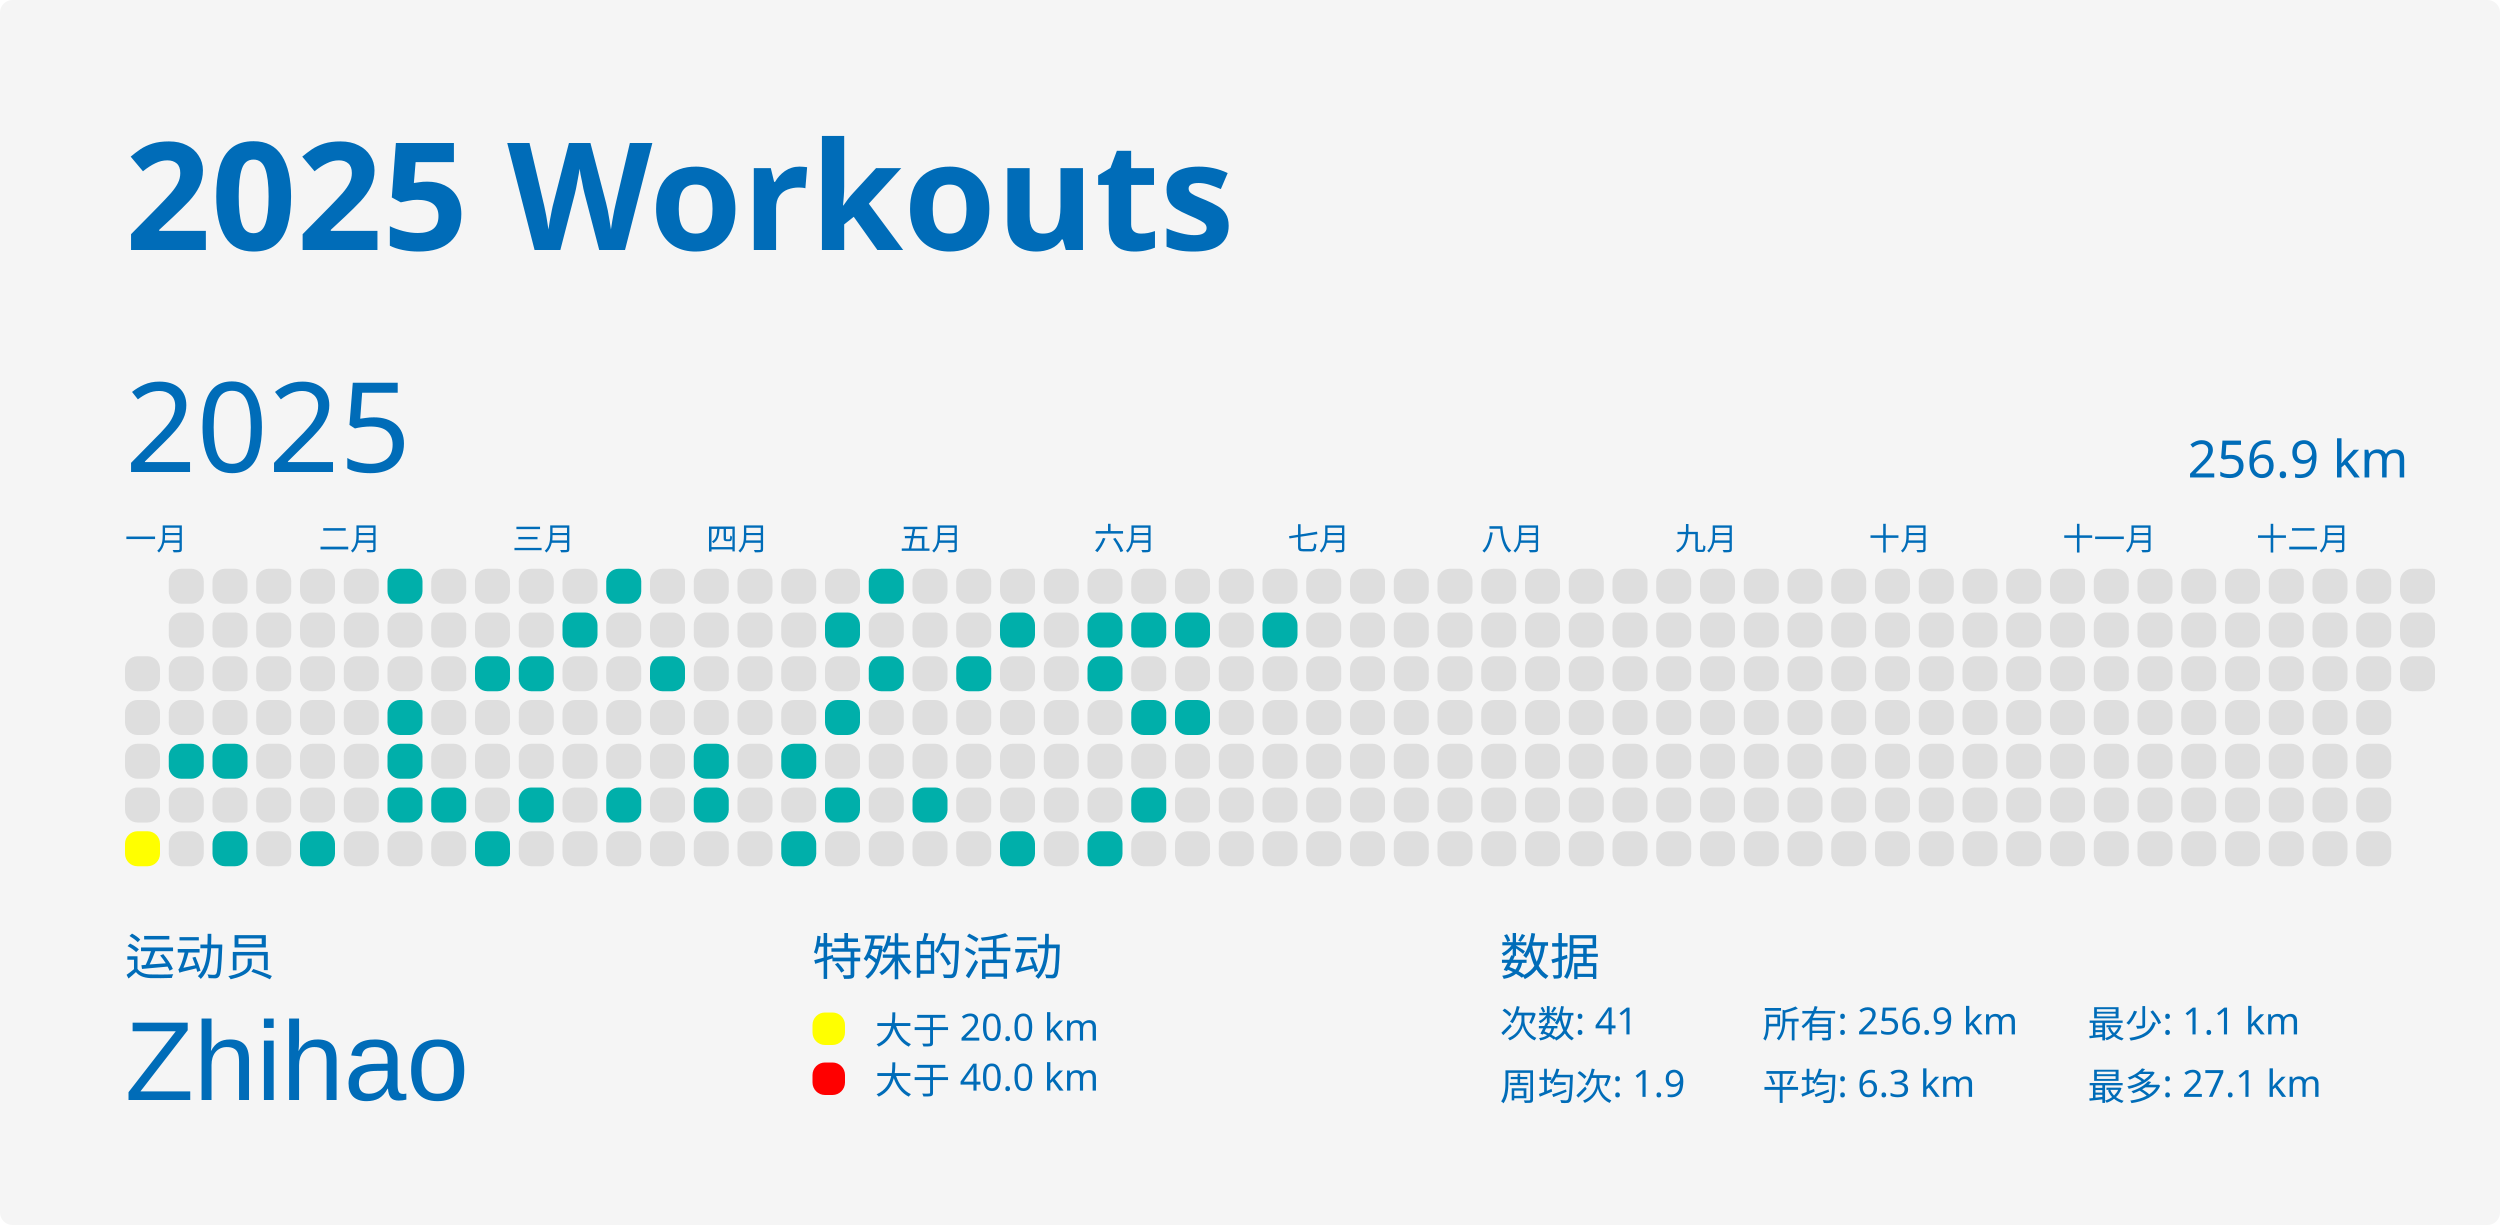
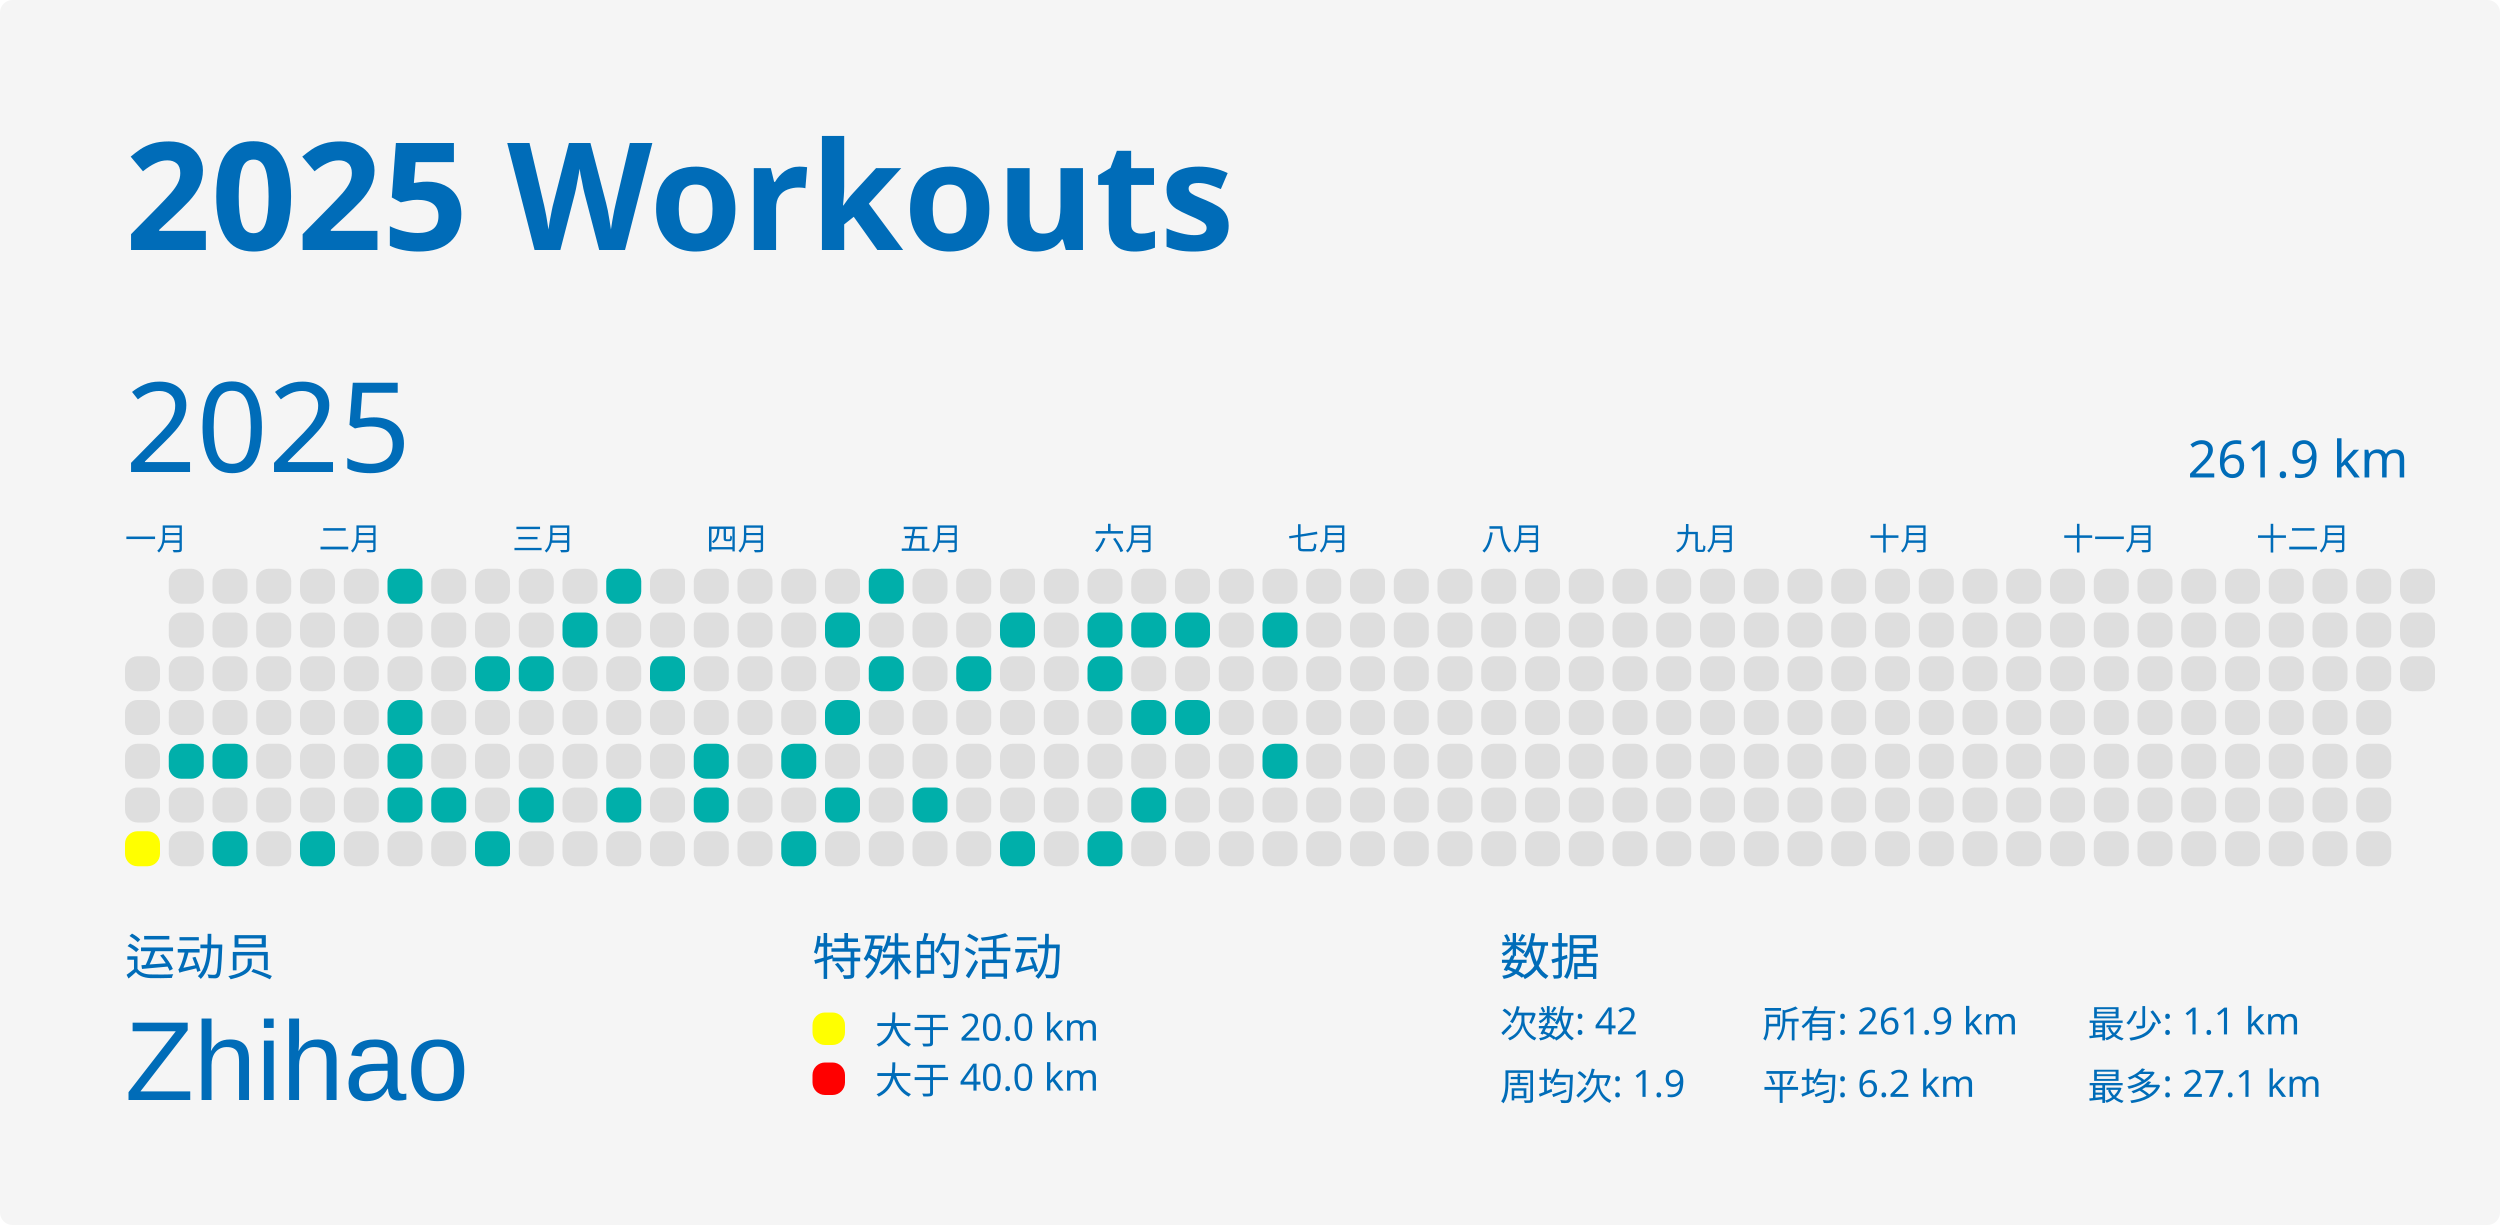
<svg xmlns="http://www.w3.org/2000/svg" baseProfile="full" height="98mm" version="1.1" viewBox="0,0,200,98" width="200mm">
  <defs />
  <rect fill="#f5f5f5" height="98" rx="1" ry="1" width="200" x="0" y="0" />
  <text fill="#006cb8" style="font-size:12px; font-family:MGI-Regular; font-weight:bold;" x="10" y="20">2025 Workouts</text>
  <text fill="#006cb8" style="font-size:4px; font-family:MGI-Regular" x="10" y="78">运动员</text>
  <text fill="#006cb8" style="font-size:9px; font-family:Arial" x="10" y="88">Zhihao</text>
  <text fill="#006cb8" style="font-size:4px; font-family:MGI-Regular" x="65" y="78">特殊的活动</text>
  <rect fill="yellow" height="2.6" rx="1" ry="1" width="2.6" x="65" y="81" />
  <text fill="#006cb8" style="font-size:3px; font-family:MGI-Regular" x="70" y="83.5">大于 20.0 km</text>
  <rect fill="red" height="2.6" rx="1" ry="1" width="2.6" x="65" y="85" />
  <text fill="#006cb8" style="font-size:3px; font-family:MGI-Regular" x="70" y="87.5">大于 40.0 km</text>
  <text fill="#006cb8" style="font-size:4px; font-family:MGI-Regular" x="120" y="78">数据</text>
-   <text fill="#006cb8" style="font-size:3px; font-family:MGI-Regular" x="120" y="83">次数: 41</text>
+   <text fill="#006cb8" style="font-size:3px; font-family:MGI-Regular" x="120" y="83">次数: 42</text>
  <text fill="#006cb8" style="font-size:3px; font-family:MGI-Regular" x="120" y="88">周均次: 1.9</text>
-   <text fill="#006cb8" style="font-size:3px; font-family:MGI-Regular" x="141" y="83">所有: 256.9 km</text>
-   <text fill="#006cb8" style="font-size:3px; font-family:MGI-Regular" x="141" y="88">平均: 6.3 km</text>
+   <text fill="#006cb8" style="font-size:3px; font-family:MGI-Regular" x="141" y="83">所有: 261.9 km</text>
+   <text fill="#006cb8" style="font-size:3px; font-family:MGI-Regular" x="141" y="88">平均: 6.2 km</text>
  <text fill="#006cb8" style="font-size:3px; font-family:MGI-Regular" x="167" y="83">最少: 1.1 km</text>
  <text fill="#006cb8" style="font-size:3px; font-family:MGI-Regular" x="167" y="88">最多: 27.1 km</text>
  <text dominant-baseline="hanging" fill="#006cb8" style="font-size:10.0px; font-family:MGI-Regular;" x="10" y="30">2025</text>
-   <text dominant-baseline="hanging" fill="#006cb8" style="font-size:4.125px; font-family:MGI-Regular;" x="175" y="35">256.9 km</text>
+   <text dominant-baseline="hanging" fill="#006cb8" style="font-size:4.125px; font-family:MGI-Regular;" x="175" y="35">261.9 km</text>
  <text fill="#006cb8" style="font-size:2.5px; font-family:MGI-Regular" x="10.0" y="44">一月</text>
  <text fill="#006cb8" style="font-size:2.5px; font-family:MGI-Regular" x="25.5" y="44">二月</text>
  <text fill="#006cb8" style="font-size:2.5px; font-family:MGI-Regular" x="41.0" y="44">三月</text>
  <text fill="#006cb8" style="font-size:2.5px; font-family:MGI-Regular" x="56.5" y="44">四月</text>
  <text fill="#006cb8" style="font-size:2.5px; font-family:MGI-Regular" x="72.0" y="44">五月</text>
  <text fill="#006cb8" style="font-size:2.5px; font-family:MGI-Regular" x="87.5" y="44">六月</text>
  <text fill="#006cb8" style="font-size:2.5px; font-family:MGI-Regular" x="103.0" y="44">七月</text>
  <text fill="#006cb8" style="font-size:2.5px; font-family:MGI-Regular" x="118.5" y="44">八月</text>
  <text fill="#006cb8" style="font-size:2.5px; font-family:MGI-Regular" x="134.0" y="44">九月</text>
  <text fill="#006cb8" style="font-size:2.5px; font-family:MGI-Regular" x="149.5" y="44">十月</text>
  <text fill="#006cb8" style="font-size:2.5px; font-family:MGI-Regular" x="165.0" y="44">十一月</text>
  <text fill="#006cb8" style="font-size:2.5px; font-family:MGI-Regular" x="180.5" y="44">十二月</text>
  <rect fill="#dedede" height="2.8" rx="1" ry="1" width="2.8" x="10.0" y="52.5" />
  <rect fill="#dedede" height="2.8" rx="1" ry="1" width="2.8" x="10.0" y="56.0" />
  <rect fill="#dedede" height="2.8" rx="1" ry="1" width="2.8" x="10.0" y="59.5" />
  <rect fill="#dedede" height="2.8" rx="1" ry="1" width="2.8" x="10.0" y="63.0" />
  <rect fill="yellow" height="2.8" rx="1" ry="1" width="2.8" x="10.0" y="66.5" />
  <rect fill="#dedede" height="2.8" rx="1" ry="1" width="2.8" x="13.5" y="45.5" />
  <rect fill="#dedede" height="2.8" rx="1" ry="1" width="2.8" x="13.5" y="49.0" />
  <rect fill="#dedede" height="2.8" rx="1" ry="1" width="2.8" x="13.5" y="52.5" />
  <rect fill="#dedede" height="2.8" rx="1" ry="1" width="2.8" x="13.5" y="56.0" />
  <rect fill="#00AFAA" height="2.8" rx="1" ry="1" width="2.8" x="13.5" y="59.5" />
  <rect fill="#dedede" height="2.8" rx="1" ry="1" width="2.8" x="13.5" y="63.0" />
  <rect fill="#dedede" height="2.8" rx="1" ry="1" width="2.8" x="13.5" y="66.5" />
  <rect fill="#dedede" height="2.8" rx="1" ry="1" width="2.8" x="17.0" y="45.5" />
  <rect fill="#dedede" height="2.8" rx="1" ry="1" width="2.8" x="17.0" y="49.0" />
  <rect fill="#dedede" height="2.8" rx="1" ry="1" width="2.8" x="17.0" y="52.5" />
  <rect fill="#dedede" height="2.8" rx="1" ry="1" width="2.8" x="17.0" y="56.0" />
  <rect fill="#00AFAA" height="2.8" rx="1" ry="1" width="2.8" x="17.0" y="59.5" />
  <rect fill="#dedede" height="2.8" rx="1" ry="1" width="2.8" x="17.0" y="63.0" />
  <rect fill="#00AFAA" height="2.8" rx="1" ry="1" width="2.8" x="17.0" y="66.5" />
  <rect fill="#dedede" height="2.8" rx="1" ry="1" width="2.8" x="20.5" y="45.5" />
  <rect fill="#dedede" height="2.8" rx="1" ry="1" width="2.8" x="20.5" y="49.0" />
  <rect fill="#dedede" height="2.8" rx="1" ry="1" width="2.8" x="20.5" y="52.5" />
  <rect fill="#dedede" height="2.8" rx="1" ry="1" width="2.8" x="20.5" y="56.0" />
  <rect fill="#dedede" height="2.8" rx="1" ry="1" width="2.8" x="20.5" y="59.5" />
  <rect fill="#dedede" height="2.8" rx="1" ry="1" width="2.8" x="20.5" y="63.0" />
  <rect fill="#dedede" height="2.8" rx="1" ry="1" width="2.8" x="20.5" y="66.5" />
  <rect fill="#dedede" height="2.8" rx="1" ry="1" width="2.8" x="24.0" y="45.5" />
  <rect fill="#dedede" height="2.8" rx="1" ry="1" width="2.8" x="24.0" y="49.0" />
  <rect fill="#dedede" height="2.8" rx="1" ry="1" width="2.8" x="24.0" y="52.5" />
  <rect fill="#dedede" height="2.8" rx="1" ry="1" width="2.8" x="24.0" y="56.0" />
  <rect fill="#dedede" height="2.8" rx="1" ry="1" width="2.8" x="24.0" y="59.5" />
  <rect fill="#dedede" height="2.8" rx="1" ry="1" width="2.8" x="24.0" y="63.0" />
  <rect fill="#00AFAA" height="2.8" rx="1" ry="1" width="2.8" x="24.0" y="66.5" />
  <rect fill="#dedede" height="2.8" rx="1" ry="1" width="2.8" x="27.5" y="45.5" />
  <rect fill="#dedede" height="2.8" rx="1" ry="1" width="2.8" x="27.5" y="49.0" />
  <rect fill="#dedede" height="2.8" rx="1" ry="1" width="2.8" x="27.5" y="52.5" />
  <rect fill="#dedede" height="2.8" rx="1" ry="1" width="2.8" x="27.5" y="56.0" />
  <rect fill="#dedede" height="2.8" rx="1" ry="1" width="2.8" x="27.5" y="59.5" />
  <rect fill="#dedede" height="2.8" rx="1" ry="1" width="2.8" x="27.5" y="63.0" />
  <rect fill="#dedede" height="2.8" rx="1" ry="1" width="2.8" x="27.5" y="66.5" />
  <rect fill="#00AFAA" height="2.8" rx="1" ry="1" width="2.8" x="31.0" y="45.5" />
  <rect fill="#dedede" height="2.8" rx="1" ry="1" width="2.8" x="31.0" y="49.0" />
  <rect fill="#dedede" height="2.8" rx="1" ry="1" width="2.8" x="31.0" y="52.5" />
  <rect fill="#00AFAA" height="2.8" rx="1" ry="1" width="2.8" x="31.0" y="56.0" />
  <rect fill="#00AFAA" height="2.8" rx="1" ry="1" width="2.8" x="31.0" y="59.5" />
  <rect fill="#00AFAA" height="2.8" rx="1" ry="1" width="2.8" x="31.0" y="63.0" />
  <rect fill="#dedede" height="2.8" rx="1" ry="1" width="2.8" x="31.0" y="66.5" />
  <rect fill="#dedede" height="2.8" rx="1" ry="1" width="2.8" x="34.5" y="45.5" />
  <rect fill="#dedede" height="2.8" rx="1" ry="1" width="2.8" x="34.5" y="49.0" />
  <rect fill="#dedede" height="2.8" rx="1" ry="1" width="2.8" x="34.5" y="52.5" />
  <rect fill="#dedede" height="2.8" rx="1" ry="1" width="2.8" x="34.5" y="56.0" />
  <rect fill="#dedede" height="2.8" rx="1" ry="1" width="2.8" x="34.5" y="59.5" />
  <rect fill="#00AFAA" height="2.8" rx="1" ry="1" width="2.8" x="34.5" y="63.0" />
  <rect fill="#dedede" height="2.8" rx="1" ry="1" width="2.8" x="34.5" y="66.5" />
  <rect fill="#dedede" height="2.8" rx="1" ry="1" width="2.8" x="38.0" y="45.5" />
  <rect fill="#dedede" height="2.8" rx="1" ry="1" width="2.8" x="38.0" y="49.0" />
  <rect fill="#00AFAA" height="2.8" rx="1" ry="1" width="2.8" x="38.0" y="52.5" />
  <rect fill="#dedede" height="2.8" rx="1" ry="1" width="2.8" x="38.0" y="56.0" />
  <rect fill="#dedede" height="2.8" rx="1" ry="1" width="2.8" x="38.0" y="59.5" />
  <rect fill="#dedede" height="2.8" rx="1" ry="1" width="2.8" x="38.0" y="63.0" />
  <rect fill="#00AFAA" height="2.8" rx="1" ry="1" width="2.8" x="38.0" y="66.5" />
  <rect fill="#dedede" height="2.8" rx="1" ry="1" width="2.8" x="41.5" y="45.5" />
  <rect fill="#dedede" height="2.8" rx="1" ry="1" width="2.8" x="41.5" y="49.0" />
  <rect fill="#00AFAA" height="2.8" rx="1" ry="1" width="2.8" x="41.5" y="52.5" />
  <rect fill="#dedede" height="2.8" rx="1" ry="1" width="2.8" x="41.5" y="56.0" />
  <rect fill="#dedede" height="2.8" rx="1" ry="1" width="2.8" x="41.5" y="59.5" />
  <rect fill="#00AFAA" height="2.8" rx="1" ry="1" width="2.8" x="41.5" y="63.0" />
  <rect fill="#dedede" height="2.8" rx="1" ry="1" width="2.8" x="41.5" y="66.5" />
  <rect fill="#dedede" height="2.8" rx="1" ry="1" width="2.8" x="45.0" y="45.5" />
  <rect fill="#00AFAA" height="2.8" rx="1" ry="1" width="2.8" x="45.0" y="49.0" />
  <rect fill="#dedede" height="2.8" rx="1" ry="1" width="2.8" x="45.0" y="52.5" />
  <rect fill="#dedede" height="2.8" rx="1" ry="1" width="2.8" x="45.0" y="56.0" />
  <rect fill="#dedede" height="2.8" rx="1" ry="1" width="2.8" x="45.0" y="59.5" />
  <rect fill="#dedede" height="2.8" rx="1" ry="1" width="2.8" x="45.0" y="63.0" />
  <rect fill="#dedede" height="2.8" rx="1" ry="1" width="2.8" x="45.0" y="66.5" />
  <rect fill="#00AFAA" height="2.8" rx="1" ry="1" width="2.8" x="48.5" y="45.5" />
  <rect fill="#dedede" height="2.8" rx="1" ry="1" width="2.8" x="48.5" y="49.0" />
  <rect fill="#dedede" height="2.8" rx="1" ry="1" width="2.8" x="48.5" y="52.5" />
  <rect fill="#dedede" height="2.8" rx="1" ry="1" width="2.8" x="48.5" y="56.0" />
  <rect fill="#dedede" height="2.8" rx="1" ry="1" width="2.8" x="48.5" y="59.5" />
  <rect fill="#00AFAA" height="2.8" rx="1" ry="1" width="2.8" x="48.5" y="63.0" />
  <rect fill="#dedede" height="2.8" rx="1" ry="1" width="2.8" x="48.5" y="66.5" />
  <rect fill="#dedede" height="2.8" rx="1" ry="1" width="2.8" x="52.0" y="45.5" />
  <rect fill="#dedede" height="2.8" rx="1" ry="1" width="2.8" x="52.0" y="49.0" />
  <rect fill="#00AFAA" height="2.8" rx="1" ry="1" width="2.8" x="52.0" y="52.5" />
  <rect fill="#dedede" height="2.8" rx="1" ry="1" width="2.8" x="52.0" y="56.0" />
  <rect fill="#dedede" height="2.8" rx="1" ry="1" width="2.8" x="52.0" y="59.5" />
  <rect fill="#dedede" height="2.8" rx="1" ry="1" width="2.8" x="52.0" y="63.0" />
  <rect fill="#dedede" height="2.8" rx="1" ry="1" width="2.8" x="52.0" y="66.5" />
  <rect fill="#dedede" height="2.8" rx="1" ry="1" width="2.8" x="55.5" y="45.5" />
  <rect fill="#dedede" height="2.8" rx="1" ry="1" width="2.8" x="55.5" y="49.0" />
  <rect fill="#dedede" height="2.8" rx="1" ry="1" width="2.8" x="55.5" y="52.5" />
  <rect fill="#dedede" height="2.8" rx="1" ry="1" width="2.8" x="55.5" y="56.0" />
  <rect fill="#00AFAA" height="2.8" rx="1" ry="1" width="2.8" x="55.5" y="59.5" />
  <rect fill="#00AFAA" height="2.8" rx="1" ry="1" width="2.8" x="55.5" y="63.0" />
  <rect fill="#dedede" height="2.8" rx="1" ry="1" width="2.8" x="55.5" y="66.5" />
  <rect fill="#dedede" height="2.8" rx="1" ry="1" width="2.8" x="59.0" y="45.5" />
  <rect fill="#dedede" height="2.8" rx="1" ry="1" width="2.8" x="59.0" y="49.0" />
  <rect fill="#dedede" height="2.8" rx="1" ry="1" width="2.8" x="59.0" y="52.5" />
  <rect fill="#dedede" height="2.8" rx="1" ry="1" width="2.8" x="59.0" y="56.0" />
  <rect fill="#dedede" height="2.8" rx="1" ry="1" width="2.8" x="59.0" y="59.5" />
  <rect fill="#dedede" height="2.8" rx="1" ry="1" width="2.8" x="59.0" y="63.0" />
  <rect fill="#dedede" height="2.8" rx="1" ry="1" width="2.8" x="59.0" y="66.5" />
  <rect fill="#dedede" height="2.8" rx="1" ry="1" width="2.8" x="62.5" y="45.5" />
  <rect fill="#dedede" height="2.8" rx="1" ry="1" width="2.8" x="62.5" y="49.0" />
  <rect fill="#dedede" height="2.8" rx="1" ry="1" width="2.8" x="62.5" y="52.5" />
  <rect fill="#dedede" height="2.8" rx="1" ry="1" width="2.8" x="62.5" y="56.0" />
  <rect fill="#00AFAA" height="2.8" rx="1" ry="1" width="2.8" x="62.5" y="59.5" />
  <rect fill="#dedede" height="2.8" rx="1" ry="1" width="2.8" x="62.5" y="63.0" />
  <rect fill="#00AFAA" height="2.8" rx="1" ry="1" width="2.8" x="62.5" y="66.5" />
  <rect fill="#dedede" height="2.8" rx="1" ry="1" width="2.8" x="66.0" y="45.5" />
  <rect fill="#00AFAA" height="2.8" rx="1" ry="1" width="2.8" x="66.0" y="49.0" />
  <rect fill="#dedede" height="2.8" rx="1" ry="1" width="2.8" x="66.0" y="52.5" />
  <rect fill="#00AFAA" height="2.8" rx="1" ry="1" width="2.8" x="66.0" y="56.0" />
  <rect fill="#dedede" height="2.8" rx="1" ry="1" width="2.8" x="66.0" y="59.5" />
  <rect fill="#00AFAA" height="2.8" rx="1" ry="1" width="2.8" x="66.0" y="63.0" />
  <rect fill="#dedede" height="2.8" rx="1" ry="1" width="2.8" x="66.0" y="66.5" />
  <rect fill="#00AFAA" height="2.8" rx="1" ry="1" width="2.8" x="69.5" y="45.5" />
  <rect fill="#dedede" height="2.8" rx="1" ry="1" width="2.8" x="69.5" y="49.0" />
  <rect fill="#00AFAA" height="2.8" rx="1" ry="1" width="2.8" x="69.5" y="52.5" />
  <rect fill="#dedede" height="2.8" rx="1" ry="1" width="2.8" x="69.5" y="56.0" />
  <rect fill="#dedede" height="2.8" rx="1" ry="1" width="2.8" x="69.5" y="59.5" />
  <rect fill="#dedede" height="2.8" rx="1" ry="1" width="2.8" x="69.5" y="63.0" />
  <rect fill="#dedede" height="2.8" rx="1" ry="1" width="2.8" x="69.5" y="66.5" />
  <rect fill="#dedede" height="2.8" rx="1" ry="1" width="2.8" x="73.0" y="45.5" />
  <rect fill="#dedede" height="2.8" rx="1" ry="1" width="2.8" x="73.0" y="49.0" />
  <rect fill="#dedede" height="2.8" rx="1" ry="1" width="2.8" x="73.0" y="52.5" />
  <rect fill="#dedede" height="2.8" rx="1" ry="1" width="2.8" x="73.0" y="56.0" />
  <rect fill="#dedede" height="2.8" rx="1" ry="1" width="2.8" x="73.0" y="59.5" />
  <rect fill="#00AFAA" height="2.8" rx="1" ry="1" width="2.8" x="73.0" y="63.0" />
  <rect fill="#dedede" height="2.8" rx="1" ry="1" width="2.8" x="73.0" y="66.5" />
  <rect fill="#dedede" height="2.8" rx="1" ry="1" width="2.8" x="76.5" y="45.5" />
  <rect fill="#dedede" height="2.8" rx="1" ry="1" width="2.8" x="76.5" y="49.0" />
  <rect fill="#00AFAA" height="2.8" rx="1" ry="1" width="2.8" x="76.5" y="52.5" />
  <rect fill="#dedede" height="2.8" rx="1" ry="1" width="2.8" x="76.5" y="56.0" />
  <rect fill="#dedede" height="2.8" rx="1" ry="1" width="2.8" x="76.5" y="59.5" />
  <rect fill="#dedede" height="2.8" rx="1" ry="1" width="2.8" x="76.5" y="63.0" />
  <rect fill="#dedede" height="2.8" rx="1" ry="1" width="2.8" x="76.5" y="66.5" />
  <rect fill="#dedede" height="2.8" rx="1" ry="1" width="2.8" x="80.0" y="45.5" />
  <rect fill="#00AFAA" height="2.8" rx="1" ry="1" width="2.8" x="80.0" y="49.0" />
  <rect fill="#dedede" height="2.8" rx="1" ry="1" width="2.8" x="80.0" y="52.5" />
  <rect fill="#dedede" height="2.8" rx="1" ry="1" width="2.8" x="80.0" y="56.0" />
  <rect fill="#dedede" height="2.8" rx="1" ry="1" width="2.8" x="80.0" y="59.5" />
  <rect fill="#dedede" height="2.8" rx="1" ry="1" width="2.8" x="80.0" y="63.0" />
  <rect fill="#00AFAA" height="2.8" rx="1" ry="1" width="2.8" x="80.0" y="66.5" />
  <rect fill="#dedede" height="2.8" rx="1" ry="1" width="2.8" x="83.5" y="45.5" />
  <rect fill="#dedede" height="2.8" rx="1" ry="1" width="2.8" x="83.5" y="49.0" />
  <rect fill="#dedede" height="2.8" rx="1" ry="1" width="2.8" x="83.5" y="52.5" />
  <rect fill="#dedede" height="2.8" rx="1" ry="1" width="2.8" x="83.5" y="56.0" />
  <rect fill="#dedede" height="2.8" rx="1" ry="1" width="2.8" x="83.5" y="59.5" />
  <rect fill="#dedede" height="2.8" rx="1" ry="1" width="2.8" x="83.5" y="63.0" />
  <rect fill="#dedede" height="2.8" rx="1" ry="1" width="2.8" x="83.5" y="66.5" />
  <rect fill="#dedede" height="2.8" rx="1" ry="1" width="2.8" x="87.0" y="45.5" />
  <rect fill="#00AFAA" height="2.8" rx="1" ry="1" width="2.8" x="87.0" y="49.0" />
  <rect fill="#00AFAA" height="2.8" rx="1" ry="1" width="2.8" x="87.0" y="52.5" />
  <rect fill="#dedede" height="2.8" rx="1" ry="1" width="2.8" x="87.0" y="56.0" />
  <rect fill="#dedede" height="2.8" rx="1" ry="1" width="2.8" x="87.0" y="59.5" />
  <rect fill="#dedede" height="2.8" rx="1" ry="1" width="2.8" x="87.0" y="63.0" />
  <rect fill="#00AFAA" height="2.8" rx="1" ry="1" width="2.8" x="87.0" y="66.5" />
  <rect fill="#dedede" height="2.8" rx="1" ry="1" width="2.8" x="90.5" y="45.5" />
  <rect fill="#00AFAA" height="2.8" rx="1" ry="1" width="2.8" x="90.5" y="49.0" />
  <rect fill="#dedede" height="2.8" rx="1" ry="1" width="2.8" x="90.5" y="52.5" />
  <rect fill="#00AFAA" height="2.8" rx="1" ry="1" width="2.8" x="90.5" y="56.0" />
  <rect fill="#dedede" height="2.8" rx="1" ry="1" width="2.8" x="90.5" y="59.5" />
  <rect fill="#00AFAA" height="2.8" rx="1" ry="1" width="2.8" x="90.5" y="63.0" />
  <rect fill="#dedede" height="2.8" rx="1" ry="1" width="2.8" x="90.5" y="66.5" />
  <rect fill="#dedede" height="2.8" rx="1" ry="1" width="2.8" x="94.0" y="45.5" />
  <rect fill="#00AFAA" height="2.8" rx="1" ry="1" width="2.8" x="94.0" y="49.0" />
  <rect fill="#dedede" height="2.8" rx="1" ry="1" width="2.8" x="94.0" y="52.5" />
  <rect fill="#00AFAA" height="2.8" rx="1" ry="1" width="2.8" x="94.0" y="56.0" />
  <rect fill="#dedede" height="2.8" rx="1" ry="1" width="2.8" x="94.0" y="59.5" />
  <rect fill="#dedede" height="2.8" rx="1" ry="1" width="2.8" x="94.0" y="63.0" />
  <rect fill="#dedede" height="2.8" rx="1" ry="1" width="2.8" x="94.0" y="66.5" />
  <rect fill="#dedede" height="2.8" rx="1" ry="1" width="2.8" x="97.5" y="45.5" />
  <rect fill="#dedede" height="2.8" rx="1" ry="1" width="2.8" x="97.5" y="49.0" />
  <rect fill="#dedede" height="2.8" rx="1" ry="1" width="2.8" x="97.5" y="52.5" />
  <rect fill="#dedede" height="2.8" rx="1" ry="1" width="2.8" x="97.5" y="56.0" />
  <rect fill="#dedede" height="2.8" rx="1" ry="1" width="2.8" x="97.5" y="59.5" />
  <rect fill="#dedede" height="2.8" rx="1" ry="1" width="2.8" x="97.5" y="63.0" />
  <rect fill="#dedede" height="2.8" rx="1" ry="1" width="2.8" x="97.5" y="66.5" />
  <rect fill="#dedede" height="2.8" rx="1" ry="1" width="2.8" x="101.0" y="45.5" />
  <rect fill="#00AFAA" height="2.8" rx="1" ry="1" width="2.8" x="101.0" y="49.0" />
  <rect fill="#dedede" height="2.8" rx="1" ry="1" width="2.8" x="101.0" y="52.5" />
  <rect fill="#dedede" height="2.8" rx="1" ry="1" width="2.8" x="101.0" y="56.0" />
-   <rect fill="#dedede" height="2.8" rx="1" ry="1" width="2.8" x="101.0" y="59.5" />
+   <rect fill="#00AFAA" height="2.8" rx="1" ry="1" width="2.8" x="101.0" y="59.5" />
  <rect fill="#dedede" height="2.8" rx="1" ry="1" width="2.8" x="101.0" y="63.0" />
  <rect fill="#dedede" height="2.8" rx="1" ry="1" width="2.8" x="101.0" y="66.5" />
  <rect fill="#dedede" height="2.8" rx="1" ry="1" width="2.8" x="104.5" y="45.5" />
  <rect fill="#dedede" height="2.8" rx="1" ry="1" width="2.8" x="104.5" y="49.0" />
  <rect fill="#dedede" height="2.8" rx="1" ry="1" width="2.8" x="104.5" y="52.5" />
  <rect fill="#dedede" height="2.8" rx="1" ry="1" width="2.8" x="104.5" y="56.0" />
  <rect fill="#dedede" height="2.8" rx="1" ry="1" width="2.8" x="104.5" y="59.5" />
  <rect fill="#dedede" height="2.8" rx="1" ry="1" width="2.8" x="104.5" y="63.0" />
  <rect fill="#dedede" height="2.8" rx="1" ry="1" width="2.8" x="104.5" y="66.5" />
  <rect fill="#dedede" height="2.8" rx="1" ry="1" width="2.8" x="108.0" y="45.5" />
  <rect fill="#dedede" height="2.8" rx="1" ry="1" width="2.8" x="108.0" y="49.0" />
  <rect fill="#dedede" height="2.8" rx="1" ry="1" width="2.8" x="108.0" y="52.5" />
  <rect fill="#dedede" height="2.8" rx="1" ry="1" width="2.8" x="108.0" y="56.0" />
  <rect fill="#dedede" height="2.8" rx="1" ry="1" width="2.8" x="108.0" y="59.5" />
  <rect fill="#dedede" height="2.8" rx="1" ry="1" width="2.8" x="108.0" y="63.0" />
  <rect fill="#dedede" height="2.8" rx="1" ry="1" width="2.8" x="108.0" y="66.5" />
  <rect fill="#dedede" height="2.8" rx="1" ry="1" width="2.8" x="111.5" y="45.5" />
  <rect fill="#dedede" height="2.8" rx="1" ry="1" width="2.8" x="111.5" y="49.0" />
  <rect fill="#dedede" height="2.8" rx="1" ry="1" width="2.8" x="111.5" y="52.5" />
  <rect fill="#dedede" height="2.8" rx="1" ry="1" width="2.8" x="111.5" y="56.0" />
  <rect fill="#dedede" height="2.8" rx="1" ry="1" width="2.8" x="111.5" y="59.5" />
  <rect fill="#dedede" height="2.8" rx="1" ry="1" width="2.8" x="111.5" y="63.0" />
  <rect fill="#dedede" height="2.8" rx="1" ry="1" width="2.8" x="111.5" y="66.5" />
  <rect fill="#dedede" height="2.8" rx="1" ry="1" width="2.8" x="115.0" y="45.5" />
  <rect fill="#dedede" height="2.8" rx="1" ry="1" width="2.8" x="115.0" y="49.0" />
  <rect fill="#dedede" height="2.8" rx="1" ry="1" width="2.8" x="115.0" y="52.5" />
  <rect fill="#dedede" height="2.8" rx="1" ry="1" width="2.8" x="115.0" y="56.0" />
  <rect fill="#dedede" height="2.8" rx="1" ry="1" width="2.8" x="115.0" y="59.5" />
  <rect fill="#dedede" height="2.8" rx="1" ry="1" width="2.8" x="115.0" y="63.0" />
  <rect fill="#dedede" height="2.8" rx="1" ry="1" width="2.8" x="115.0" y="66.5" />
  <rect fill="#dedede" height="2.8" rx="1" ry="1" width="2.8" x="118.5" y="45.5" />
  <rect fill="#dedede" height="2.8" rx="1" ry="1" width="2.8" x="118.5" y="49.0" />
  <rect fill="#dedede" height="2.8" rx="1" ry="1" width="2.8" x="118.5" y="52.5" />
  <rect fill="#dedede" height="2.8" rx="1" ry="1" width="2.8" x="118.5" y="56.0" />
  <rect fill="#dedede" height="2.8" rx="1" ry="1" width="2.8" x="118.5" y="59.5" />
  <rect fill="#dedede" height="2.8" rx="1" ry="1" width="2.8" x="118.5" y="63.0" />
  <rect fill="#dedede" height="2.8" rx="1" ry="1" width="2.8" x="118.5" y="66.5" />
  <rect fill="#dedede" height="2.8" rx="1" ry="1" width="2.8" x="122.0" y="45.5" />
  <rect fill="#dedede" height="2.8" rx="1" ry="1" width="2.8" x="122.0" y="49.0" />
  <rect fill="#dedede" height="2.8" rx="1" ry="1" width="2.8" x="122.0" y="52.5" />
  <rect fill="#dedede" height="2.8" rx="1" ry="1" width="2.8" x="122.0" y="56.0" />
  <rect fill="#dedede" height="2.8" rx="1" ry="1" width="2.8" x="122.0" y="59.5" />
  <rect fill="#dedede" height="2.8" rx="1" ry="1" width="2.8" x="122.0" y="63.0" />
  <rect fill="#dedede" height="2.8" rx="1" ry="1" width="2.8" x="122.0" y="66.5" />
  <rect fill="#dedede" height="2.8" rx="1" ry="1" width="2.8" x="125.5" y="45.5" />
  <rect fill="#dedede" height="2.8" rx="1" ry="1" width="2.8" x="125.5" y="49.0" />
  <rect fill="#dedede" height="2.8" rx="1" ry="1" width="2.8" x="125.5" y="52.5" />
  <rect fill="#dedede" height="2.8" rx="1" ry="1" width="2.8" x="125.5" y="56.0" />
  <rect fill="#dedede" height="2.8" rx="1" ry="1" width="2.8" x="125.5" y="59.5" />
  <rect fill="#dedede" height="2.8" rx="1" ry="1" width="2.8" x="125.5" y="63.0" />
  <rect fill="#dedede" height="2.8" rx="1" ry="1" width="2.8" x="125.5" y="66.5" />
  <rect fill="#dedede" height="2.8" rx="1" ry="1" width="2.8" x="129.0" y="45.5" />
  <rect fill="#dedede" height="2.8" rx="1" ry="1" width="2.8" x="129.0" y="49.0" />
  <rect fill="#dedede" height="2.8" rx="1" ry="1" width="2.8" x="129.0" y="52.5" />
  <rect fill="#dedede" height="2.8" rx="1" ry="1" width="2.8" x="129.0" y="56.0" />
  <rect fill="#dedede" height="2.8" rx="1" ry="1" width="2.8" x="129.0" y="59.5" />
  <rect fill="#dedede" height="2.8" rx="1" ry="1" width="2.8" x="129.0" y="63.0" />
  <rect fill="#dedede" height="2.8" rx="1" ry="1" width="2.8" x="129.0" y="66.5" />
  <rect fill="#dedede" height="2.8" rx="1" ry="1" width="2.8" x="132.5" y="45.5" />
  <rect fill="#dedede" height="2.8" rx="1" ry="1" width="2.8" x="132.5" y="49.0" />
  <rect fill="#dedede" height="2.8" rx="1" ry="1" width="2.8" x="132.5" y="52.5" />
  <rect fill="#dedede" height="2.8" rx="1" ry="1" width="2.8" x="132.5" y="56.0" />
  <rect fill="#dedede" height="2.8" rx="1" ry="1" width="2.8" x="132.5" y="59.5" />
  <rect fill="#dedede" height="2.8" rx="1" ry="1" width="2.8" x="132.5" y="63.0" />
  <rect fill="#dedede" height="2.8" rx="1" ry="1" width="2.8" x="132.5" y="66.5" />
  <rect fill="#dedede" height="2.8" rx="1" ry="1" width="2.8" x="136.0" y="45.5" />
  <rect fill="#dedede" height="2.8" rx="1" ry="1" width="2.8" x="136.0" y="49.0" />
  <rect fill="#dedede" height="2.8" rx="1" ry="1" width="2.8" x="136.0" y="52.5" />
  <rect fill="#dedede" height="2.8" rx="1" ry="1" width="2.8" x="136.0" y="56.0" />
  <rect fill="#dedede" height="2.8" rx="1" ry="1" width="2.8" x="136.0" y="59.5" />
  <rect fill="#dedede" height="2.8" rx="1" ry="1" width="2.8" x="136.0" y="63.0" />
  <rect fill="#dedede" height="2.8" rx="1" ry="1" width="2.8" x="136.0" y="66.5" />
  <rect fill="#dedede" height="2.8" rx="1" ry="1" width="2.8" x="139.5" y="45.5" />
  <rect fill="#dedede" height="2.8" rx="1" ry="1" width="2.8" x="139.5" y="49.0" />
  <rect fill="#dedede" height="2.8" rx="1" ry="1" width="2.8" x="139.5" y="52.5" />
  <rect fill="#dedede" height="2.8" rx="1" ry="1" width="2.8" x="139.5" y="56.0" />
  <rect fill="#dedede" height="2.8" rx="1" ry="1" width="2.8" x="139.5" y="59.5" />
  <rect fill="#dedede" height="2.8" rx="1" ry="1" width="2.8" x="139.5" y="63.0" />
  <rect fill="#dedede" height="2.8" rx="1" ry="1" width="2.8" x="139.5" y="66.5" />
  <rect fill="#dedede" height="2.8" rx="1" ry="1" width="2.8" x="143.0" y="45.5" />
  <rect fill="#dedede" height="2.8" rx="1" ry="1" width="2.8" x="143.0" y="49.0" />
  <rect fill="#dedede" height="2.8" rx="1" ry="1" width="2.8" x="143.0" y="52.5" />
  <rect fill="#dedede" height="2.8" rx="1" ry="1" width="2.8" x="143.0" y="56.0" />
  <rect fill="#dedede" height="2.8" rx="1" ry="1" width="2.8" x="143.0" y="59.5" />
  <rect fill="#dedede" height="2.8" rx="1" ry="1" width="2.8" x="143.0" y="63.0" />
  <rect fill="#dedede" height="2.8" rx="1" ry="1" width="2.8" x="143.0" y="66.5" />
  <rect fill="#dedede" height="2.8" rx="1" ry="1" width="2.8" x="146.5" y="45.5" />
  <rect fill="#dedede" height="2.8" rx="1" ry="1" width="2.8" x="146.5" y="49.0" />
  <rect fill="#dedede" height="2.8" rx="1" ry="1" width="2.8" x="146.5" y="52.5" />
  <rect fill="#dedede" height="2.8" rx="1" ry="1" width="2.8" x="146.5" y="56.0" />
  <rect fill="#dedede" height="2.8" rx="1" ry="1" width="2.8" x="146.5" y="59.5" />
  <rect fill="#dedede" height="2.8" rx="1" ry="1" width="2.8" x="146.5" y="63.0" />
  <rect fill="#dedede" height="2.8" rx="1" ry="1" width="2.8" x="146.5" y="66.5" />
  <rect fill="#dedede" height="2.8" rx="1" ry="1" width="2.8" x="150.0" y="45.5" />
  <rect fill="#dedede" height="2.8" rx="1" ry="1" width="2.8" x="150.0" y="49.0" />
  <rect fill="#dedede" height="2.8" rx="1" ry="1" width="2.8" x="150.0" y="52.5" />
  <rect fill="#dedede" height="2.8" rx="1" ry="1" width="2.8" x="150.0" y="56.0" />
  <rect fill="#dedede" height="2.8" rx="1" ry="1" width="2.8" x="150.0" y="59.5" />
  <rect fill="#dedede" height="2.8" rx="1" ry="1" width="2.8" x="150.0" y="63.0" />
  <rect fill="#dedede" height="2.8" rx="1" ry="1" width="2.8" x="150.0" y="66.5" />
  <rect fill="#dedede" height="2.8" rx="1" ry="1" width="2.8" x="153.5" y="45.5" />
  <rect fill="#dedede" height="2.8" rx="1" ry="1" width="2.8" x="153.5" y="49.0" />
  <rect fill="#dedede" height="2.8" rx="1" ry="1" width="2.8" x="153.5" y="52.5" />
  <rect fill="#dedede" height="2.8" rx="1" ry="1" width="2.8" x="153.5" y="56.0" />
  <rect fill="#dedede" height="2.8" rx="1" ry="1" width="2.8" x="153.5" y="59.5" />
  <rect fill="#dedede" height="2.8" rx="1" ry="1" width="2.8" x="153.5" y="63.0" />
  <rect fill="#dedede" height="2.8" rx="1" ry="1" width="2.8" x="153.5" y="66.5" />
  <rect fill="#dedede" height="2.8" rx="1" ry="1" width="2.8" x="157.0" y="45.5" />
  <rect fill="#dedede" height="2.8" rx="1" ry="1" width="2.8" x="157.0" y="49.0" />
  <rect fill="#dedede" height="2.8" rx="1" ry="1" width="2.8" x="157.0" y="52.5" />
  <rect fill="#dedede" height="2.8" rx="1" ry="1" width="2.8" x="157.0" y="56.0" />
  <rect fill="#dedede" height="2.8" rx="1" ry="1" width="2.8" x="157.0" y="59.5" />
  <rect fill="#dedede" height="2.8" rx="1" ry="1" width="2.8" x="157.0" y="63.0" />
  <rect fill="#dedede" height="2.8" rx="1" ry="1" width="2.8" x="157.0" y="66.5" />
  <rect fill="#dedede" height="2.8" rx="1" ry="1" width="2.8" x="160.5" y="45.5" />
  <rect fill="#dedede" height="2.8" rx="1" ry="1" width="2.8" x="160.5" y="49.0" />
  <rect fill="#dedede" height="2.8" rx="1" ry="1" width="2.8" x="160.5" y="52.5" />
  <rect fill="#dedede" height="2.8" rx="1" ry="1" width="2.8" x="160.5" y="56.0" />
  <rect fill="#dedede" height="2.8" rx="1" ry="1" width="2.8" x="160.5" y="59.5" />
  <rect fill="#dedede" height="2.8" rx="1" ry="1" width="2.8" x="160.5" y="63.0" />
  <rect fill="#dedede" height="2.8" rx="1" ry="1" width="2.8" x="160.5" y="66.5" />
  <rect fill="#dedede" height="2.8" rx="1" ry="1" width="2.8" x="164.0" y="45.5" />
  <rect fill="#dedede" height="2.8" rx="1" ry="1" width="2.8" x="164.0" y="49.0" />
  <rect fill="#dedede" height="2.8" rx="1" ry="1" width="2.8" x="164.0" y="52.5" />
  <rect fill="#dedede" height="2.8" rx="1" ry="1" width="2.8" x="164.0" y="56.0" />
  <rect fill="#dedede" height="2.8" rx="1" ry="1" width="2.8" x="164.0" y="59.5" />
  <rect fill="#dedede" height="2.8" rx="1" ry="1" width="2.8" x="164.0" y="63.0" />
  <rect fill="#dedede" height="2.8" rx="1" ry="1" width="2.8" x="164.0" y="66.5" />
  <rect fill="#dedede" height="2.8" rx="1" ry="1" width="2.8" x="167.5" y="45.5" />
  <rect fill="#dedede" height="2.8" rx="1" ry="1" width="2.8" x="167.5" y="49.0" />
  <rect fill="#dedede" height="2.8" rx="1" ry="1" width="2.8" x="167.5" y="52.5" />
  <rect fill="#dedede" height="2.8" rx="1" ry="1" width="2.8" x="167.5" y="56.0" />
  <rect fill="#dedede" height="2.8" rx="1" ry="1" width="2.8" x="167.5" y="59.5" />
  <rect fill="#dedede" height="2.8" rx="1" ry="1" width="2.8" x="167.5" y="63.0" />
  <rect fill="#dedede" height="2.8" rx="1" ry="1" width="2.8" x="167.5" y="66.5" />
  <rect fill="#dedede" height="2.8" rx="1" ry="1" width="2.8" x="171.0" y="45.5" />
  <rect fill="#dedede" height="2.8" rx="1" ry="1" width="2.8" x="171.0" y="49.0" />
  <rect fill="#dedede" height="2.8" rx="1" ry="1" width="2.8" x="171.0" y="52.5" />
  <rect fill="#dedede" height="2.8" rx="1" ry="1" width="2.8" x="171.0" y="56.0" />
  <rect fill="#dedede" height="2.8" rx="1" ry="1" width="2.8" x="171.0" y="59.5" />
  <rect fill="#dedede" height="2.8" rx="1" ry="1" width="2.8" x="171.0" y="63.0" />
  <rect fill="#dedede" height="2.8" rx="1" ry="1" width="2.8" x="171.0" y="66.5" />
  <rect fill="#dedede" height="2.8" rx="1" ry="1" width="2.8" x="174.5" y="45.5" />
  <rect fill="#dedede" height="2.8" rx="1" ry="1" width="2.8" x="174.5" y="49.0" />
  <rect fill="#dedede" height="2.8" rx="1" ry="1" width="2.8" x="174.5" y="52.5" />
  <rect fill="#dedede" height="2.8" rx="1" ry="1" width="2.8" x="174.5" y="56.0" />
  <rect fill="#dedede" height="2.8" rx="1" ry="1" width="2.8" x="174.5" y="59.5" />
  <rect fill="#dedede" height="2.8" rx="1" ry="1" width="2.8" x="174.5" y="63.0" />
  <rect fill="#dedede" height="2.8" rx="1" ry="1" width="2.8" x="174.5" y="66.5" />
  <rect fill="#dedede" height="2.8" rx="1" ry="1" width="2.8" x="178.0" y="45.5" />
  <rect fill="#dedede" height="2.8" rx="1" ry="1" width="2.8" x="178.0" y="49.0" />
  <rect fill="#dedede" height="2.8" rx="1" ry="1" width="2.8" x="178.0" y="52.5" />
  <rect fill="#dedede" height="2.8" rx="1" ry="1" width="2.8" x="178.0" y="56.0" />
  <rect fill="#dedede" height="2.8" rx="1" ry="1" width="2.8" x="178.0" y="59.5" />
  <rect fill="#dedede" height="2.8" rx="1" ry="1" width="2.8" x="178.0" y="63.0" />
  <rect fill="#dedede" height="2.8" rx="1" ry="1" width="2.8" x="178.0" y="66.5" />
  <rect fill="#dedede" height="2.8" rx="1" ry="1" width="2.8" x="181.5" y="45.5" />
  <rect fill="#dedede" height="2.8" rx="1" ry="1" width="2.8" x="181.5" y="49.0" />
  <rect fill="#dedede" height="2.8" rx="1" ry="1" width="2.8" x="181.5" y="52.5" />
  <rect fill="#dedede" height="2.8" rx="1" ry="1" width="2.8" x="181.5" y="56.0" />
  <rect fill="#dedede" height="2.8" rx="1" ry="1" width="2.8" x="181.5" y="59.5" />
  <rect fill="#dedede" height="2.8" rx="1" ry="1" width="2.8" x="181.5" y="63.0" />
  <rect fill="#dedede" height="2.8" rx="1" ry="1" width="2.8" x="181.5" y="66.5" />
  <rect fill="#dedede" height="2.8" rx="1" ry="1" width="2.8" x="185.0" y="45.5" />
  <rect fill="#dedede" height="2.8" rx="1" ry="1" width="2.8" x="185.0" y="49.0" />
  <rect fill="#dedede" height="2.8" rx="1" ry="1" width="2.8" x="185.0" y="52.5" />
  <rect fill="#dedede" height="2.8" rx="1" ry="1" width="2.8" x="185.0" y="56.0" />
  <rect fill="#dedede" height="2.8" rx="1" ry="1" width="2.8" x="185.0" y="59.5" />
  <rect fill="#dedede" height="2.8" rx="1" ry="1" width="2.8" x="185.0" y="63.0" />
  <rect fill="#dedede" height="2.8" rx="1" ry="1" width="2.8" x="185.0" y="66.5" />
  <rect fill="#dedede" height="2.8" rx="1" ry="1" width="2.8" x="188.5" y="45.5" />
  <rect fill="#dedede" height="2.8" rx="1" ry="1" width="2.8" x="188.5" y="49.0" />
  <rect fill="#dedede" height="2.8" rx="1" ry="1" width="2.8" x="188.5" y="52.5" />
  <rect fill="#dedede" height="2.8" rx="1" ry="1" width="2.8" x="188.5" y="56.0" />
  <rect fill="#dedede" height="2.8" rx="1" ry="1" width="2.8" x="188.5" y="59.5" />
  <rect fill="#dedede" height="2.8" rx="1" ry="1" width="2.8" x="188.5" y="63.0" />
  <rect fill="#dedede" height="2.8" rx="1" ry="1" width="2.8" x="188.5" y="66.5" />
  <rect fill="#dedede" height="2.8" rx="1" ry="1" width="2.8" x="192.0" y="45.5" />
  <rect fill="#dedede" height="2.8" rx="1" ry="1" width="2.8" x="192.0" y="49.0" />
  <rect fill="#dedede" height="2.8" rx="1" ry="1" width="2.8" x="192.0" y="52.5" />
</svg>
